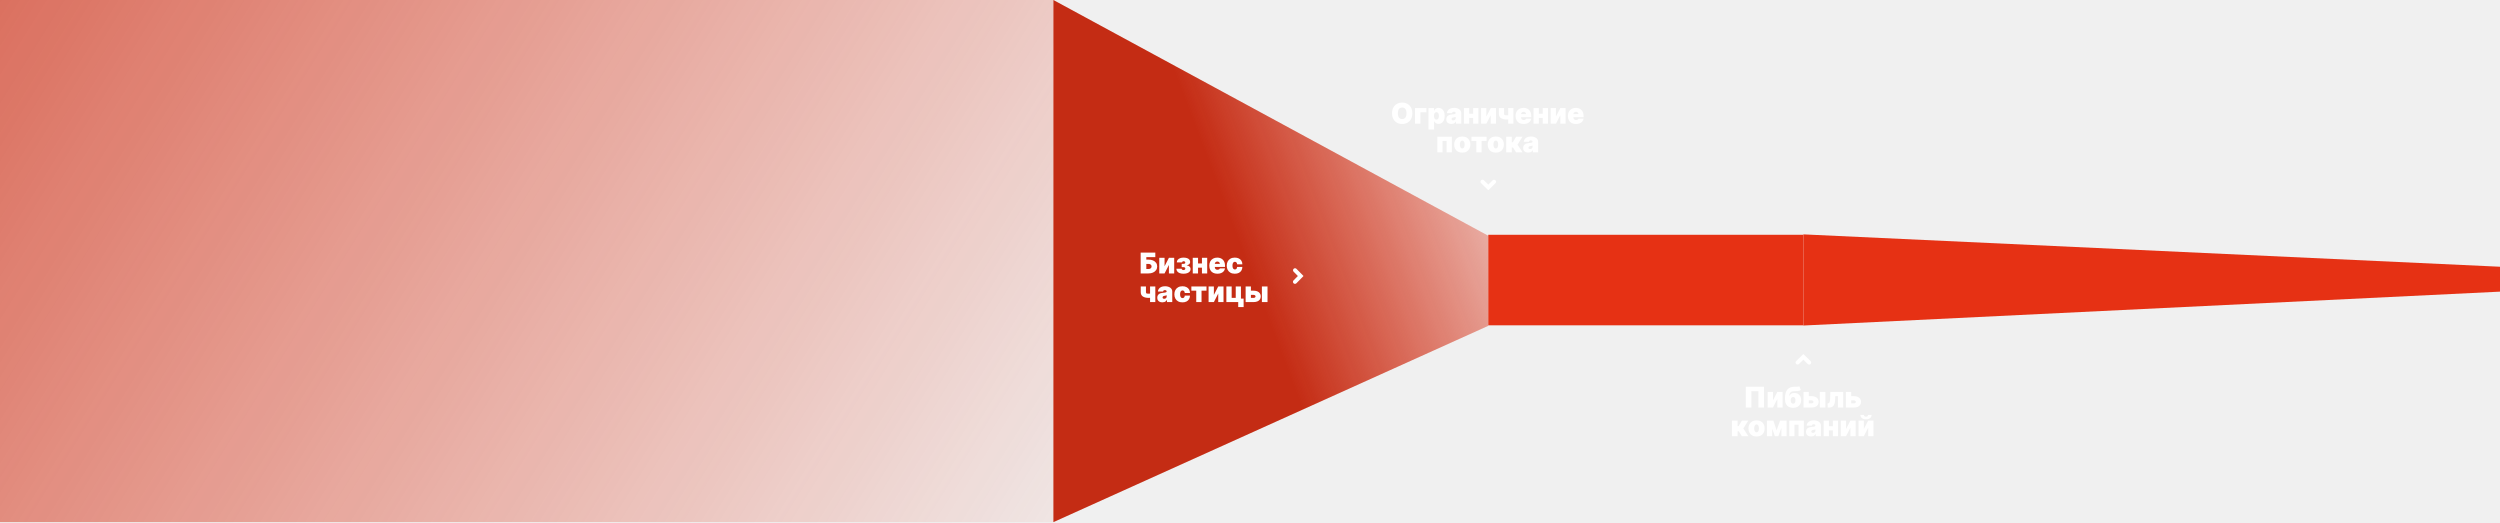
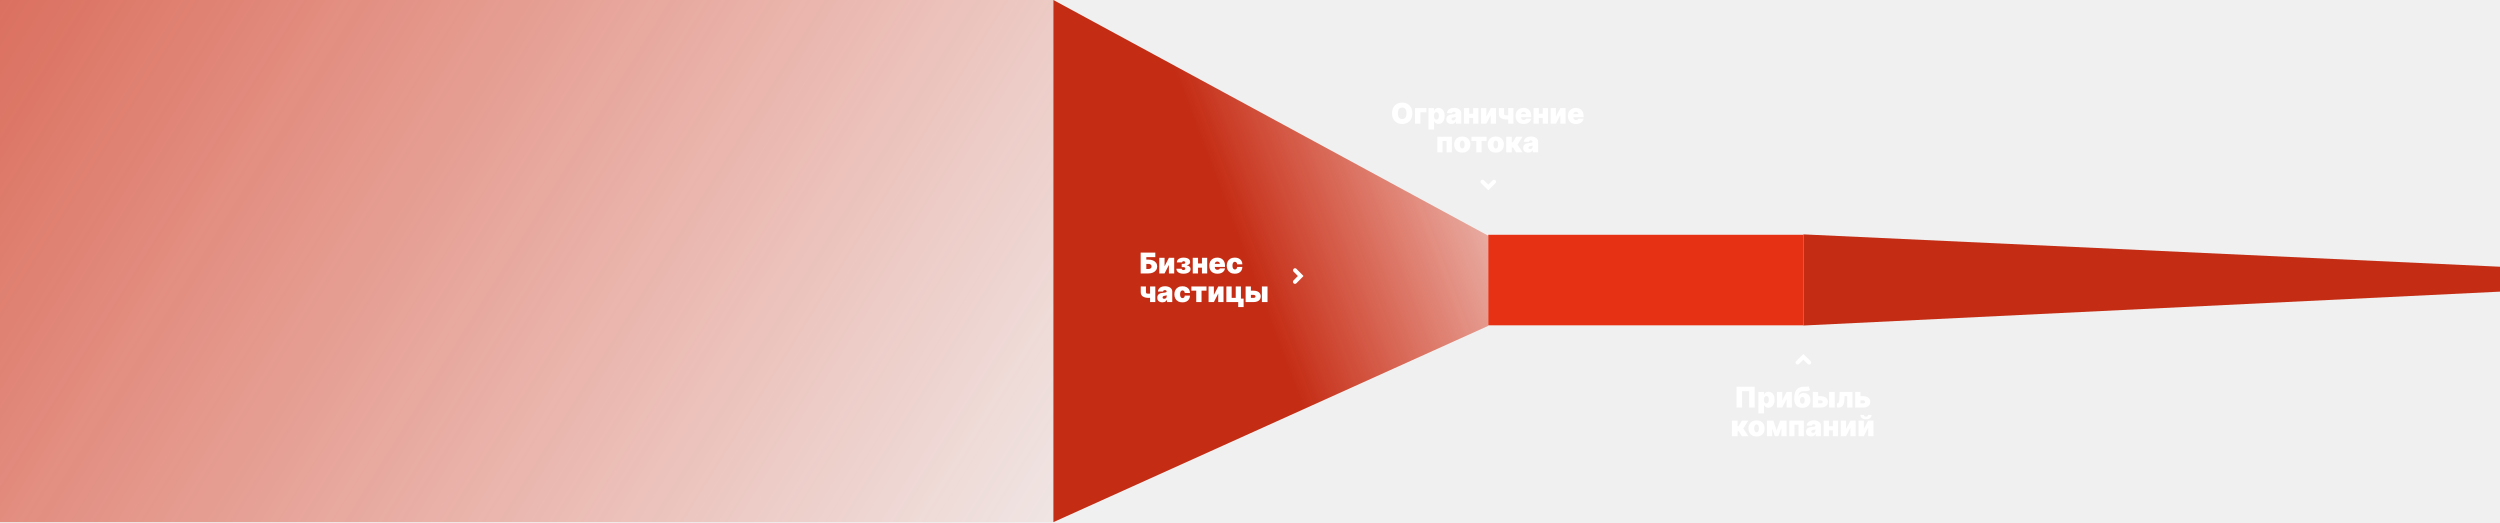
<svg xmlns="http://www.w3.org/2000/svg" width="1920" height="401" viewBox="0 0 1920 401" fill="none">
  <path d="M809 401L1143 250.236V181.065L809 0V401Z" fill="url(#paint0_linear_842_35)" />
  <path d="M-1 0L809 0L809 401L-1 401L-1 0Z" fill="url(#paint1_linear_842_35)" />
  <path d="M994.549 218C994.243 218.002 993.943 217.911 993.687 217.739C993.432 217.567 993.233 217.321 993.116 217.034C992.999 216.746 992.97 216.43 993.031 216.125C993.093 215.821 993.243 215.542 993.462 215.324L996.774 211.982L993.462 208.625C993.19 208.329 993.042 207.938 993.049 207.533C993.056 207.129 993.218 206.743 993.5 206.457C993.782 206.171 994.162 206.007 994.561 206C994.959 205.993 995.345 206.143 995.637 206.419L1000.91 211.771C1000.94 211.799 1000.96 211.831 1000.98 211.868C1000.99 211.904 1001 211.943 1001 211.982C1001 212.021 1000.99 212.06 1000.98 212.096C1000.96 212.133 1000.94 212.165 1000.91 212.193L995.637 217.545C995.348 217.837 994.957 218 994.549 218Z" fill="white" />
  <path d="M876.031 210V194H887.281V197.5H880.375V199.375H882C883.344 199.375 884.518 199.591 885.523 200.023C886.534 200.456 887.318 201.065 887.875 201.852C888.438 202.638 888.719 203.562 888.719 204.625C888.719 205.687 888.438 206.622 887.875 207.43C887.318 208.237 886.534 208.867 885.523 209.32C884.518 209.773 883.344 210 882 210H876.031ZM880.375 206.594H882C882.521 206.594 882.958 206.508 883.312 206.336C883.672 206.164 883.943 205.927 884.125 205.625C884.313 205.323 884.406 204.979 884.406 204.594C884.406 204.047 884.201 203.594 883.789 203.234C883.378 202.87 882.781 202.687 882 202.687H880.375V206.594ZM894.379 204.5L897.723 198H901.785V210H897.723V203.469L894.379 210H890.316V198H894.379V204.5ZM903.449 206.375H907.512C907.512 206.677 907.642 206.924 907.902 207.117C908.168 207.31 908.507 207.406 908.918 207.406C909.329 207.406 909.665 207.299 909.926 207.086C910.191 206.867 910.324 206.589 910.324 206.25C910.324 206.036 910.27 205.849 910.16 205.687C910.051 205.521 909.9 205.391 909.707 205.297C909.514 205.203 909.293 205.156 909.043 205.156H907.543V202.625H909.043C909.413 202.625 909.712 202.536 909.941 202.359C910.176 202.182 910.293 201.958 910.293 201.688C910.293 201.375 910.178 201.12 909.949 200.922C909.72 200.724 909.428 200.625 909.074 200.625C908.72 200.625 908.428 200.706 908.199 200.867C907.97 201.029 907.855 201.24 907.855 201.5H903.793C903.793 200.729 904.022 200.073 904.48 199.531C904.939 198.984 905.553 198.568 906.324 198.281C907.095 197.99 907.949 197.844 908.887 197.844C909.96 197.844 910.882 197.974 911.652 198.234C912.423 198.495 913.014 198.878 913.426 199.383C913.837 199.888 914.043 200.51 914.043 201.25C914.043 201.859 913.822 202.383 913.379 202.82C912.936 203.253 912.283 203.563 911.418 203.75V203.875C911.934 203.901 912.413 204.023 912.855 204.242C913.303 204.461 913.665 204.773 913.941 205.18C914.217 205.586 914.355 206.089 914.355 206.687C914.355 207.437 914.121 208.076 913.652 208.602C913.189 209.128 912.548 209.529 911.73 209.805C910.913 210.081 909.975 210.219 908.918 210.219C907.887 210.219 906.965 210.081 906.152 209.805C905.34 209.523 904.694 209.099 904.215 208.531C903.736 207.958 903.48 207.24 903.449 206.375ZM924.596 202.344V205.562H918.564V202.344H924.596ZM920.096 198V210H916.033V198H920.096ZM927.127 198V210H923.096V198H927.127ZM934.932 210.219C933.65 210.219 932.546 209.974 931.619 209.484C930.697 208.99 929.986 208.281 929.486 207.359C928.992 206.432 928.744 205.323 928.744 204.031C928.744 202.792 928.994 201.708 929.494 200.781C929.994 199.854 930.7 199.133 931.611 198.617C932.523 198.102 933.598 197.844 934.838 197.844C935.744 197.844 936.564 197.984 937.299 198.266C938.033 198.547 938.661 198.956 939.182 199.492C939.702 200.023 940.104 200.669 940.385 201.43C940.666 202.19 940.807 203.047 940.807 204V205H930.088V202.625H936.838C936.833 202.281 936.744 201.979 936.572 201.719C936.406 201.453 936.179 201.247 935.893 201.102C935.611 200.951 935.291 200.875 934.932 200.875C934.583 200.875 934.262 200.951 933.971 201.102C933.679 201.247 933.445 201.451 933.268 201.711C933.096 201.971 933.005 202.276 932.994 202.625V205.188C932.994 205.573 933.075 205.917 933.236 206.219C933.398 206.521 933.63 206.758 933.932 206.93C934.234 207.102 934.598 207.188 935.025 207.188C935.322 207.188 935.593 207.146 935.838 207.062C936.088 206.979 936.301 206.859 936.479 206.703C936.656 206.542 936.786 206.349 936.869 206.125H940.807C940.671 206.958 940.351 207.682 939.846 208.297C939.34 208.906 938.671 209.38 937.838 209.719C937.01 210.052 936.041 210.219 934.932 210.219ZM948.348 210.219C947.046 210.219 945.931 209.961 945.004 209.445C944.077 208.924 943.366 208.201 942.871 207.273C942.376 206.341 942.129 205.26 942.129 204.031C942.129 202.802 942.376 201.724 942.871 200.797C943.366 199.865 944.077 199.141 945.004 198.625C945.931 198.104 947.046 197.844 948.348 197.844C949.525 197.844 950.543 198.057 951.402 198.484C952.267 198.906 952.936 199.505 953.41 200.281C953.884 201.052 954.124 201.958 954.129 203H950.129C950.072 202.37 949.889 201.891 949.582 201.562C949.28 201.229 948.889 201.062 948.41 201.062C948.035 201.062 947.707 201.172 947.426 201.391C947.145 201.604 946.926 201.93 946.77 202.367C946.613 202.799 946.535 203.344 946.535 204C946.535 204.656 946.613 205.203 946.77 205.641C946.926 206.073 947.145 206.398 947.426 206.617C947.707 206.831 948.035 206.937 948.41 206.937C948.728 206.937 949.009 206.865 949.254 206.719C949.499 206.568 949.697 206.349 949.848 206.062C950.004 205.771 950.098 205.417 950.129 205H954.129C954.113 206.057 953.871 206.979 953.402 207.766C952.934 208.547 952.27 209.151 951.41 209.578C950.556 210.005 949.535 210.219 948.348 210.219ZM887.281 220V232H883.25V220H887.281ZM885.188 224.969V228.188C885.042 228.281 884.789 228.375 884.43 228.469C884.076 228.557 883.701 228.633 883.305 228.695C882.914 228.753 882.594 228.781 882.344 228.781C880.375 228.781 878.841 228.432 877.742 227.734C876.643 227.036 876.094 225.875 876.094 224.25V220H880.094V224.25C880.094 224.615 880.146 224.891 880.25 225.078C880.359 225.266 880.573 225.393 880.891 225.461C881.214 225.529 881.698 225.562 882.344 225.562C882.734 225.562 883.156 225.516 883.609 225.422C884.068 225.323 884.594 225.172 885.188 224.969ZM892.693 232.188C891.928 232.188 891.251 232.063 890.662 231.812C890.079 231.557 889.62 231.172 889.287 230.656C888.954 230.141 888.787 229.484 888.787 228.687C888.787 228.031 888.899 227.471 889.123 227.008C889.347 226.539 889.66 226.156 890.061 225.859C890.462 225.562 890.928 225.336 891.459 225.18C891.995 225.023 892.574 224.922 893.193 224.875C893.865 224.823 894.404 224.76 894.811 224.687C895.222 224.609 895.519 224.503 895.701 224.367C895.883 224.227 895.975 224.042 895.975 223.812V223.781C895.975 223.469 895.855 223.229 895.615 223.062C895.376 222.896 895.068 222.812 894.693 222.812C894.282 222.812 893.946 222.904 893.686 223.086C893.43 223.263 893.277 223.536 893.225 223.906H889.256C889.308 223.177 889.54 222.505 889.951 221.891C890.368 221.271 890.975 220.776 891.771 220.406C892.568 220.031 893.563 219.844 894.756 219.844C895.615 219.844 896.386 219.945 897.068 220.148C897.751 220.346 898.331 220.625 898.811 220.984C899.29 221.339 899.654 221.755 899.904 222.234C900.16 222.708 900.287 223.224 900.287 223.781V232H896.256V230.312H896.162C895.923 230.76 895.631 231.122 895.287 231.398C894.949 231.674 894.561 231.875 894.123 232C893.691 232.125 893.214 232.188 892.693 232.188ZM894.1 229.469C894.428 229.469 894.735 229.401 895.021 229.266C895.313 229.13 895.55 228.935 895.732 228.68C895.915 228.424 896.006 228.115 896.006 227.75V226.75C895.891 226.797 895.769 226.841 895.639 226.883C895.514 226.924 895.378 226.964 895.232 227C895.092 227.036 894.941 227.07 894.779 227.102C894.623 227.133 894.459 227.161 894.287 227.188C893.954 227.24 893.68 227.326 893.467 227.445C893.258 227.56 893.102 227.703 892.998 227.875C892.899 228.042 892.85 228.229 892.85 228.437C892.85 228.771 892.967 229.026 893.201 229.203C893.436 229.38 893.735 229.469 894.1 229.469ZM908.129 232.219C906.827 232.219 905.712 231.961 904.785 231.445C903.858 230.924 903.147 230.201 902.652 229.273C902.158 228.341 901.91 227.26 901.91 226.031C901.91 224.802 902.158 223.724 902.652 222.797C903.147 221.865 903.858 221.141 904.785 220.625C905.712 220.104 906.827 219.844 908.129 219.844C909.306 219.844 910.324 220.057 911.184 220.484C912.048 220.906 912.717 221.505 913.191 222.281C913.665 223.052 913.905 223.958 913.91 225H909.91C909.853 224.37 909.671 223.891 909.363 223.562C909.061 223.229 908.671 223.062 908.191 223.062C907.816 223.062 907.488 223.172 907.207 223.391C906.926 223.604 906.707 223.93 906.551 224.367C906.395 224.799 906.316 225.344 906.316 226C906.316 226.656 906.395 227.203 906.551 227.641C906.707 228.073 906.926 228.398 907.207 228.617C907.488 228.831 907.816 228.937 908.191 228.937C908.509 228.937 908.79 228.865 909.035 228.719C909.28 228.568 909.478 228.349 909.629 228.062C909.785 227.771 909.879 227.417 909.91 227H913.91C913.895 228.057 913.652 228.979 913.184 229.766C912.715 230.547 912.051 231.151 911.191 231.578C910.337 232.005 909.316 232.219 908.129 232.219ZM914.967 223.219V220H926.592V223.219H922.779V232H918.717V223.219H914.967ZM932.256 226.5L935.6 220H939.662V232H935.6V225.469L932.256 232H928.193V220H932.256V226.5ZM953.045 220V229.312H955.107V235.844H950.951V232H941.857V220H945.92V228.781H949.045V220H953.045ZM959.045 223.25H962.732C964.446 223.25 965.795 223.646 966.779 224.438C967.764 225.224 968.258 226.307 968.264 227.687C968.258 228.578 968.032 229.346 967.584 229.992C967.141 230.638 966.506 231.135 965.678 231.484C964.855 231.828 963.873 232 962.732 232H956.639V220H960.701V228.781H962.732C963.175 228.781 963.54 228.677 963.826 228.469C964.113 228.255 964.258 227.984 964.264 227.656C964.258 227.307 964.113 227.023 963.826 226.805C963.54 226.581 963.175 226.469 962.732 226.469H959.045V223.25ZM969.139 232V220H973.451V232H969.139Z" fill="white" />
  <path d="M1385 249.847L1143 249.847V180.313H1385V249.847Z" fill="#E63114" />
-   <path d="M1385 250L1920 223.98V204.853L1385 180V250Z" fill="#E63114" />
+   <path d="M1385 250L1920 223.98V204.853L1385 180V250Z" fill="#C42C14" />
  <path d="M1391 278.451C1391 278.757 1390.91 279.057 1390.74 279.313C1390.57 279.568 1390.32 279.767 1390.03 279.884C1389.75 280.001 1389.43 280.03 1389.13 279.969C1388.82 279.907 1388.54 279.757 1388.32 279.538L1384.98 276.226L1381.63 279.538C1381.33 279.81 1380.94 279.958 1380.53 279.951C1380.13 279.944 1379.74 279.782 1379.46 279.5C1379.17 279.218 1379.01 278.838 1379 278.439C1378.99 278.041 1379.14 277.655 1379.42 277.363L1384.77 272.087C1384.8 272.059 1384.83 272.037 1384.87 272.023C1384.9 272.008 1384.94 272 1384.98 272C1385.02 272 1385.06 272.008 1385.1 272.023C1385.13 272.037 1385.17 272.059 1385.19 272.087L1390.55 277.363C1390.84 277.652 1391 278.043 1391 278.451Z" fill="white" />
  <path d="M1137 139.549C1137 139.243 1137.09 138.943 1137.26 138.687C1137.43 138.432 1137.68 138.233 1137.97 138.116C1138.25 137.999 1138.57 137.97 1138.87 138.031C1139.18 138.093 1139.46 138.243 1139.68 138.462L1143.02 141.774L1146.37 138.462C1146.67 138.19 1147.06 138.042 1147.47 138.049C1147.87 138.056 1148.26 138.218 1148.54 138.5C1148.83 138.782 1148.99 139.162 1149 139.561C1149.01 139.959 1148.86 140.345 1148.58 140.637L1143.23 145.913C1143.2 145.941 1143.17 145.963 1143.13 145.977C1143.1 145.992 1143.06 146 1143.02 146C1142.98 146 1142.94 145.992 1142.9 145.977C1142.87 145.963 1142.83 145.941 1142.81 145.913L1137.45 140.637C1137.16 140.348 1137 139.957 1137 139.549Z" fill="white" />
-   <path d="M1354.74 297V313H1350.46V300.437H1345.05V313H1340.77V297H1354.74ZM1361.64 307.5L1364.98 301H1369.05V313H1364.98V306.469L1361.64 313H1357.58V301H1361.64V307.5ZM1381.93 296.656L1382.99 299.531C1382.67 299.76 1382.33 299.94 1381.96 300.07C1381.6 300.195 1381.14 300.284 1380.59 300.336C1380.05 300.383 1379.34 300.406 1378.46 300.406C1377.47 300.406 1376.67 300.521 1376.07 300.75C1375.47 300.979 1375.01 301.367 1374.7 301.914C1374.4 302.461 1374.19 303.208 1374.09 304.156H1374.18C1374.51 303.437 1374.98 302.862 1375.59 302.43C1376.2 301.997 1377.03 301.781 1378.09 301.781C1379.16 301.781 1380.09 302.01 1380.88 302.469C1381.66 302.922 1382.26 303.56 1382.67 304.383C1383.09 305.206 1383.3 306.172 1383.3 307.281C1383.3 308.479 1383.06 309.523 1382.56 310.414C1382.07 311.305 1381.36 311.995 1380.43 312.484C1379.5 312.974 1378.39 313.219 1377.09 313.219C1375.78 313.219 1374.67 312.964 1373.74 312.453C1372.82 311.943 1372.1 311.193 1371.61 310.203C1371.11 309.214 1370.87 308 1370.87 306.562V305.781C1370.87 302.74 1371.5 300.516 1372.77 299.109C1374.04 297.703 1375.88 297 1378.3 297C1378.87 297 1379.38 297 1379.84 297C1380.3 297 1380.71 296.977 1381.05 296.93C1381.41 296.883 1381.7 296.792 1381.93 296.656ZM1377.12 310.031C1377.48 310.031 1377.8 309.932 1378.06 309.734C1378.33 309.531 1378.53 309.24 1378.68 308.859C1378.83 308.474 1378.9 308.01 1378.9 307.469C1378.9 306.917 1378.83 306.448 1378.68 306.063C1378.53 305.677 1378.33 305.383 1378.06 305.18C1377.8 304.977 1377.48 304.875 1377.12 304.875C1376.83 304.875 1376.57 304.932 1376.34 305.047C1376.11 305.161 1375.92 305.331 1375.76 305.555C1375.6 305.773 1375.48 306.044 1375.4 306.367C1375.32 306.685 1375.27 307.052 1375.27 307.469C1375.27 308.281 1375.43 308.911 1375.76 309.359C1376.09 309.807 1376.54 310.031 1377.12 310.031ZM1387.53 304.25H1391.21C1392.93 304.25 1394.28 304.646 1395.26 305.438C1396.25 306.224 1396.74 307.307 1396.75 308.687C1396.74 309.578 1396.51 310.346 1396.07 310.992C1395.62 311.638 1394.99 312.135 1394.16 312.484C1393.34 312.828 1392.36 313 1391.21 313H1385.12V301H1389.18V309.781H1391.21C1391.66 309.781 1392.02 309.677 1392.31 309.469C1392.6 309.255 1392.74 308.984 1392.75 308.656C1392.74 308.307 1392.6 308.023 1392.31 307.805C1392.02 307.581 1391.66 307.469 1391.21 307.469H1387.53V304.25ZM1397.62 313V301H1401.93V313H1397.62ZM1403.64 313L1403.61 309.75H1403.99C1404.22 309.75 1404.43 309.682 1404.61 309.547C1404.79 309.411 1404.94 309.203 1405.07 308.922C1405.2 308.641 1405.3 308.284 1405.37 307.852C1405.45 307.419 1405.5 306.906 1405.52 306.312L1405.71 301H1415.58V313H1411.52V304.219H1409.52L1409.33 307.469C1409.28 308.49 1409.13 309.354 1408.89 310.062C1408.66 310.771 1408.35 311.341 1407.96 311.773C1407.57 312.201 1407.11 312.513 1406.6 312.711C1406.08 312.904 1405.51 313 1404.89 313H1403.64ZM1420.05 304.25H1423.74C1425.46 304.25 1426.8 304.646 1427.79 305.438C1428.77 306.224 1429.27 307.307 1429.27 308.687C1429.27 309.578 1429.04 310.346 1428.59 310.992C1428.15 311.638 1427.52 312.135 1426.69 312.484C1425.86 312.828 1424.88 313 1423.74 313H1417.65V301H1421.71V309.781H1423.74C1424.18 309.781 1424.55 309.677 1424.84 309.469C1425.12 309.255 1425.27 308.984 1425.27 308.656C1425.27 308.307 1425.12 308.023 1424.84 307.805C1424.55 307.581 1424.18 307.469 1423.74 307.469H1420.05V304.25ZM1330.15 335V323H1334.47V327.281H1335.22L1337.78 323H1342.72L1338.87 329.062L1342.75 335H1337.75L1335.43 331.281H1334.47V335H1330.15ZM1349.04 335.219C1347.74 335.219 1346.62 334.961 1345.7 334.445C1344.77 333.924 1344.06 333.201 1343.56 332.273C1343.07 331.341 1342.82 330.26 1342.82 329.031C1342.82 327.802 1343.07 326.724 1343.56 325.797C1344.06 324.865 1344.77 324.141 1345.7 323.625C1346.62 323.104 1347.74 322.844 1349.04 322.844C1350.34 322.844 1351.46 323.104 1352.38 323.625C1353.31 324.141 1354.02 324.865 1354.52 325.797C1355.01 326.724 1355.26 327.802 1355.26 329.031C1355.26 330.26 1355.01 331.341 1354.52 332.273C1354.02 333.201 1353.31 333.924 1352.38 334.445C1351.46 334.961 1350.34 335.219 1349.04 335.219ZM1349.07 332.031C1349.44 332.031 1349.75 331.909 1350.02 331.664C1350.28 331.419 1350.49 331.07 1350.63 330.617C1350.78 330.164 1350.85 329.625 1350.85 329C1350.85 328.37 1350.78 327.831 1350.63 327.383C1350.49 326.93 1350.28 326.581 1350.02 326.336C1349.75 326.091 1349.44 325.969 1349.07 325.969C1348.69 325.969 1348.36 326.091 1348.08 326.336C1347.8 326.581 1347.59 326.93 1347.45 327.383C1347.3 327.831 1347.23 328.37 1347.23 329C1347.23 329.625 1347.3 330.164 1347.45 330.617C1347.59 331.07 1347.8 331.419 1348.08 331.664C1348.36 331.909 1348.69 332.031 1349.07 332.031ZM1364.45 330.531L1367.07 323H1370.13L1365.79 335H1363.1L1358.88 323H1361.95L1364.45 330.531ZM1361.07 323V335H1357.01V323H1361.07ZM1368.1 335V323H1372.1V335H1368.1ZM1374.17 335V323H1385.36V335H1381.3V326.219H1378.17V335H1374.17ZM1390.9 335.188C1390.14 335.188 1389.46 335.063 1388.87 334.812C1388.29 334.557 1387.83 334.172 1387.5 333.656C1387.16 333.141 1387 332.484 1387 331.687C1387 331.031 1387.11 330.471 1387.33 330.008C1387.56 329.539 1387.87 329.156 1388.27 328.859C1388.67 328.562 1389.14 328.336 1389.67 328.18C1390.21 328.023 1390.78 327.922 1391.4 327.875C1392.08 327.823 1392.61 327.76 1393.02 327.687C1393.43 327.609 1393.73 327.503 1393.91 327.367C1394.09 327.227 1394.18 327.042 1394.18 326.812V326.781C1394.18 326.469 1394.06 326.229 1393.83 326.062C1393.59 325.896 1393.28 325.812 1392.9 325.812C1392.49 325.812 1392.16 325.904 1391.9 326.086C1391.64 326.263 1391.49 326.536 1391.43 326.906H1387.47C1387.52 326.177 1387.75 325.505 1388.16 324.891C1388.58 324.271 1389.18 323.776 1389.98 323.406C1390.78 323.031 1391.77 322.844 1392.97 322.844C1393.83 322.844 1394.6 322.945 1395.28 323.148C1395.96 323.346 1396.54 323.625 1397.02 323.984C1397.5 324.339 1397.86 324.755 1398.11 325.234C1398.37 325.708 1398.5 326.224 1398.5 326.781V335H1394.47V333.312H1394.37C1394.13 333.76 1393.84 334.122 1393.5 334.398C1393.16 334.674 1392.77 334.875 1392.33 335C1391.9 335.125 1391.42 335.188 1390.9 335.188ZM1392.31 332.469C1392.64 332.469 1392.94 332.401 1393.23 332.266C1393.52 332.13 1393.76 331.935 1393.94 331.68C1394.12 331.424 1394.22 331.115 1394.22 330.75V329.75C1394.1 329.797 1393.98 329.841 1393.85 329.883C1393.72 329.924 1393.59 329.964 1393.44 330C1393.3 330.036 1393.15 330.07 1392.99 330.102C1392.83 330.133 1392.67 330.161 1392.5 330.188C1392.16 330.24 1391.89 330.326 1391.68 330.445C1391.47 330.56 1391.31 330.703 1391.21 330.875C1391.11 331.042 1391.06 331.229 1391.06 331.437C1391.06 331.771 1391.18 332.026 1391.41 332.203C1391.65 332.38 1391.94 332.469 1392.31 332.469ZM1409.12 327.344V330.562H1403.09V327.344H1409.12ZM1404.62 323V335H1400.56V323H1404.62ZM1411.65 323V335H1407.62V323H1411.65ZM1417.77 329.5L1421.11 323H1425.17V335H1421.11V328.469L1417.77 335H1413.71V323H1417.77V329.5ZM1431.43 329.5L1434.78 323H1438.84V335H1434.78V328.469L1431.43 335H1427.37V323H1431.43V329.5ZM1434.65 318.687H1437.37C1437.36 319.703 1436.98 320.516 1436.21 321.125C1435.44 321.729 1434.4 322.031 1433.09 322.031C1431.77 322.031 1430.73 321.729 1429.96 321.125C1429.19 320.516 1428.8 319.703 1428.81 318.687H1431.5C1431.49 319.016 1431.61 319.318 1431.85 319.594C1432.09 319.865 1432.51 320 1433.09 320C1433.65 320 1434.04 319.867 1434.28 319.602C1434.52 319.336 1434.65 319.031 1434.65 318.687Z" fill="white" />
+   <path d="M1347.61 297V313H1343.33V300.437H1337.93V313H1333.65V297H1347.61ZM1350.46 317.5V301H1354.74V303.094H1354.83C1354.99 302.687 1355.22 302.315 1355.52 301.977C1355.82 301.633 1356.2 301.359 1356.64 301.156C1357.09 300.948 1357.61 300.844 1358.21 300.844C1359 300.844 1359.75 301.055 1360.46 301.477C1361.18 301.898 1361.77 302.562 1362.21 303.469C1362.67 304.375 1362.89 305.552 1362.89 307C1362.89 308.385 1362.68 309.534 1362.25 310.445C1361.82 311.357 1361.25 312.036 1360.53 312.484C1359.81 312.932 1359.03 313.156 1358.17 313.156C1357.61 313.156 1357.11 313.065 1356.67 312.883C1356.23 312.695 1355.85 312.443 1355.54 312.125C1355.23 311.802 1355 311.437 1354.83 311.031H1354.77V317.5H1350.46ZM1354.67 307C1354.67 307.583 1354.75 308.089 1354.9 308.516C1355.06 308.937 1355.28 309.266 1355.56 309.5C1355.84 309.729 1356.19 309.844 1356.58 309.844C1356.98 309.844 1357.31 309.732 1357.59 309.508C1357.87 309.279 1358.08 308.953 1358.23 308.531C1358.38 308.104 1358.46 307.594 1358.46 307C1358.46 306.406 1358.38 305.898 1358.23 305.477C1358.08 305.049 1357.87 304.724 1357.59 304.5C1357.31 304.271 1356.98 304.156 1356.58 304.156C1356.19 304.156 1355.84 304.271 1355.56 304.5C1355.28 304.724 1355.06 305.049 1354.9 305.477C1354.75 305.898 1354.67 306.406 1354.67 307ZM1368.76 307.5L1372.11 301H1376.17V313H1372.11V306.469L1368.76 313H1364.7V301H1368.76V307.5ZM1389.05 296.656L1390.11 299.531C1389.79 299.76 1389.45 299.94 1389.08 300.07C1388.72 300.195 1388.26 300.284 1387.72 300.336C1387.17 300.383 1386.46 300.406 1385.58 300.406C1384.59 300.406 1383.8 300.521 1383.19 300.75C1382.59 300.979 1382.13 301.367 1381.83 301.914C1381.52 302.461 1381.31 303.208 1381.21 304.156H1381.3C1381.63 303.437 1382.1 302.862 1382.71 302.43C1383.32 301.997 1384.16 301.781 1385.21 301.781C1386.29 301.781 1387.22 302.01 1388 302.469C1388.78 302.922 1389.38 303.56 1389.79 304.383C1390.22 305.206 1390.43 306.172 1390.43 307.281C1390.43 308.479 1390.18 309.523 1389.68 310.414C1389.19 311.305 1388.48 311.995 1387.55 312.484C1386.62 312.974 1385.51 313.219 1384.21 313.219C1382.91 313.219 1381.79 312.964 1380.86 312.453C1379.94 311.943 1379.23 311.193 1378.73 310.203C1378.24 309.214 1377.99 308 1377.99 306.562V305.781C1377.99 302.74 1378.62 300.516 1379.89 299.109C1381.16 297.703 1383 297 1385.43 297C1385.99 297 1386.5 297 1386.96 297C1387.42 297 1387.83 296.977 1388.18 296.93C1388.53 296.883 1388.82 296.792 1389.05 296.656ZM1384.24 310.031C1384.6 310.031 1384.92 309.932 1385.18 309.734C1385.45 309.531 1385.66 309.24 1385.8 308.859C1385.95 308.474 1386.02 308.01 1386.02 307.469C1386.02 306.917 1385.95 306.448 1385.8 306.063C1385.66 305.677 1385.45 305.383 1385.18 305.18C1384.92 304.977 1384.6 304.875 1384.24 304.875C1383.95 304.875 1383.69 304.932 1383.47 305.047C1383.24 305.161 1383.04 305.331 1382.88 305.555C1382.72 305.773 1382.6 306.044 1382.52 306.367C1382.44 306.685 1382.4 307.052 1382.4 307.469C1382.4 308.281 1382.56 308.911 1382.88 309.359C1383.21 309.807 1383.66 310.031 1384.24 310.031ZM1394.65 304.25H1398.34C1400.05 304.25 1401.4 304.646 1402.38 305.438C1403.37 306.224 1403.86 307.307 1403.87 308.687C1403.86 309.578 1403.64 310.346 1403.19 310.992C1402.75 311.638 1402.11 312.135 1401.28 312.484C1400.46 312.828 1399.48 313 1398.34 313H1392.24V301H1396.31V309.781H1398.34C1398.78 309.781 1399.14 309.677 1399.43 309.469C1399.72 309.255 1399.86 308.984 1399.87 308.656C1399.86 308.307 1399.72 308.023 1399.43 307.805C1399.14 307.581 1398.78 307.469 1398.34 307.469H1394.65V304.25ZM1404.74 313V301H1409.06V313H1404.74ZM1410.77 313L1410.74 309.75H1411.11C1411.34 309.75 1411.55 309.682 1411.73 309.547C1411.91 309.411 1412.06 309.203 1412.19 308.922C1412.32 308.641 1412.42 308.284 1412.49 307.852C1412.57 307.419 1412.62 306.906 1412.64 306.312L1412.83 301H1422.7V313H1418.64V304.219H1416.64L1416.45 307.469C1416.4 308.49 1416.26 309.354 1416.02 310.062C1415.78 310.771 1415.47 311.341 1415.08 311.773C1414.69 312.201 1414.24 312.513 1413.72 312.711C1413.2 312.904 1412.64 313 1412.02 313H1410.77ZM1427.18 304.25H1430.86C1432.58 304.25 1433.93 304.646 1434.91 305.438C1435.9 306.224 1436.39 307.307 1436.4 308.687C1436.39 309.578 1436.16 310.346 1435.72 310.992C1435.27 311.638 1434.64 312.135 1433.81 312.484C1432.99 312.828 1432 313 1430.86 313H1424.77V301H1428.83V309.781H1430.86C1431.31 309.781 1431.67 309.677 1431.96 309.469C1432.24 309.255 1432.39 308.984 1432.4 308.656C1432.39 308.307 1432.24 308.023 1431.96 307.805C1431.67 307.581 1431.31 307.469 1430.86 307.469H1427.18V304.25ZM1330.15 335V323H1334.47V327.281H1335.22L1337.78 323H1342.72L1338.87 329.062L1342.75 335H1337.75L1335.43 331.281H1334.47V335H1330.15ZM1349.04 335.219C1347.74 335.219 1346.62 334.961 1345.7 334.445C1344.77 333.924 1344.06 333.201 1343.56 332.273C1343.07 331.341 1342.82 330.26 1342.82 329.031C1342.82 327.802 1343.07 326.724 1343.56 325.797C1344.06 324.865 1344.77 324.141 1345.7 323.625C1346.62 323.104 1347.74 322.844 1349.04 322.844C1350.34 322.844 1351.46 323.104 1352.38 323.625C1353.31 324.141 1354.02 324.865 1354.52 325.797C1355.01 326.724 1355.26 327.802 1355.26 329.031C1355.26 330.26 1355.01 331.341 1354.52 332.273C1354.02 333.201 1353.31 333.924 1352.38 334.445C1351.46 334.961 1350.34 335.219 1349.04 335.219ZM1349.07 332.031C1349.44 332.031 1349.75 331.909 1350.02 331.664C1350.28 331.419 1350.49 331.07 1350.63 330.617C1350.78 330.164 1350.85 329.625 1350.85 329C1350.85 328.37 1350.78 327.831 1350.63 327.383C1350.49 326.93 1350.28 326.581 1350.02 326.336C1349.75 326.091 1349.44 325.969 1349.07 325.969C1348.69 325.969 1348.36 326.091 1348.08 326.336C1347.8 326.581 1347.59 326.93 1347.45 327.383C1347.3 327.831 1347.23 328.37 1347.23 329C1347.23 329.625 1347.3 330.164 1347.45 330.617C1347.59 331.07 1347.8 331.419 1348.08 331.664C1348.36 331.909 1348.69 332.031 1349.07 332.031ZM1364.45 330.531L1367.07 323H1370.13L1365.79 335H1363.1L1358.88 323H1361.95L1364.45 330.531ZM1361.07 323V335H1357.01V323H1361.07ZM1368.1 335V323H1372.1V335H1368.1ZM1374.17 335V323H1385.36V335H1381.3V326.219H1378.17V335H1374.17ZM1390.9 335.188C1390.14 335.188 1389.46 335.063 1388.87 334.812C1388.29 334.557 1387.83 334.172 1387.5 333.656C1387.16 333.141 1387 332.484 1387 331.687C1387 331.031 1387.11 330.471 1387.33 330.008C1387.56 329.539 1387.87 329.156 1388.27 328.859C1388.67 328.562 1389.14 328.336 1389.67 328.18C1390.21 328.023 1390.78 327.922 1391.4 327.875C1392.08 327.823 1392.61 327.76 1393.02 327.687C1393.43 327.609 1393.73 327.503 1393.91 327.367C1394.09 327.227 1394.18 327.042 1394.18 326.812V326.781C1394.18 326.469 1394.06 326.229 1393.83 326.062C1393.59 325.896 1393.28 325.812 1392.9 325.812C1392.49 325.812 1392.16 325.904 1391.9 326.086C1391.64 326.263 1391.49 326.536 1391.43 326.906H1387.47C1387.52 326.177 1387.75 325.505 1388.16 324.891C1388.58 324.271 1389.18 323.776 1389.98 323.406C1390.78 323.031 1391.77 322.844 1392.97 322.844C1393.83 322.844 1394.6 322.945 1395.28 323.148C1395.96 323.346 1396.54 323.625 1397.02 323.984C1397.5 324.339 1397.86 324.755 1398.11 325.234C1398.37 325.708 1398.5 326.224 1398.5 326.781V335H1394.47V333.312H1394.37C1394.13 333.76 1393.84 334.122 1393.5 334.398C1393.16 334.674 1392.77 334.875 1392.33 335C1391.9 335.125 1391.42 335.188 1390.9 335.188ZM1392.31 332.469C1392.64 332.469 1392.94 332.401 1393.23 332.266C1393.52 332.13 1393.76 331.935 1393.94 331.68C1394.12 331.424 1394.22 331.115 1394.22 330.75V329.75C1394.1 329.797 1393.98 329.841 1393.85 329.883C1393.72 329.924 1393.59 329.964 1393.44 330C1393.3 330.036 1393.15 330.07 1392.99 330.102C1392.83 330.133 1392.67 330.161 1392.5 330.188C1392.16 330.24 1391.89 330.326 1391.68 330.445C1391.47 330.56 1391.31 330.703 1391.21 330.875C1391.11 331.042 1391.06 331.229 1391.06 331.437C1391.06 331.771 1391.18 332.026 1391.41 332.203C1391.65 332.38 1391.94 332.469 1392.31 332.469ZM1409.12 327.344V330.562H1403.09V327.344H1409.12ZM1404.62 323V335H1400.56V323H1404.62ZM1411.65 323V335H1407.62V323H1411.65ZM1417.77 329.5L1421.11 323H1425.17V335H1421.11V328.469L1417.77 335H1413.71V323H1417.77V329.5ZM1431.43 329.5L1434.78 323H1438.84V335H1434.78V328.469L1431.43 335H1427.37V323H1431.43V329.5ZM1434.65 318.687H1437.37C1437.36 319.703 1436.98 320.516 1436.21 321.125C1435.44 321.729 1434.4 322.031 1433.09 322.031C1431.77 322.031 1430.73 321.729 1429.96 321.125C1429.19 320.516 1428.8 319.703 1428.81 318.687H1431.5C1431.49 319.016 1431.61 319.318 1431.85 319.594C1432.09 319.865 1432.51 320 1433.09 320C1433.65 320 1434.04 319.867 1434.28 319.602C1434.52 319.336 1434.65 319.031 1434.65 318.687Z" fill="white" />
  <path d="M1084.66 87C1084.66 88.781 1084.32 90.284 1083.62 91.508C1082.93 92.727 1082 93.651 1080.82 94.281C1079.64 94.906 1078.33 95.219 1076.88 95.219C1075.42 95.219 1074.11 94.904 1072.93 94.273C1071.76 93.638 1070.82 92.711 1070.13 91.492C1069.44 90.268 1069.1 88.771 1069.1 87C1069.1 85.219 1069.44 83.719 1070.13 82.5C1070.82 81.276 1071.76 80.352 1072.93 79.727C1074.11 79.096 1075.42 78.781 1076.88 78.781C1078.33 78.781 1079.64 79.096 1080.82 79.727C1082 80.352 1082.93 81.276 1083.62 82.5C1084.32 83.719 1084.66 85.219 1084.66 87ZM1080.19 87C1080.19 86.042 1080.07 85.234 1079.81 84.578C1079.56 83.917 1079.19 83.417 1078.69 83.078C1078.2 82.734 1077.6 82.562 1076.88 82.562C1076.16 82.562 1075.56 82.734 1075.06 83.078C1074.57 83.417 1074.2 83.917 1073.94 84.578C1073.69 85.234 1073.57 86.042 1073.57 87C1073.57 87.958 1073.69 88.768 1073.94 89.43C1074.2 90.086 1074.57 90.586 1075.06 90.93C1075.56 91.268 1076.16 91.438 1076.88 91.438C1077.6 91.438 1078.2 91.268 1078.69 90.93C1079.19 90.586 1079.56 90.086 1079.81 89.43C1080.07 88.768 1080.19 87.958 1080.19 87ZM1095.49 83V86.219H1090.89V95H1086.74V83H1095.49ZM1097.07 99.5V83H1101.35V85.094H1101.44C1101.6 84.688 1101.83 84.315 1102.13 83.977C1102.43 83.633 1102.81 83.359 1103.26 83.156C1103.7 82.948 1104.23 82.844 1104.82 82.844C1105.61 82.844 1106.36 83.055 1107.08 83.477C1107.8 83.898 1108.38 84.562 1108.83 85.469C1109.28 86.375 1109.51 87.552 1109.51 89C1109.51 90.385 1109.29 91.534 1108.86 92.445C1108.43 93.357 1107.86 94.037 1107.14 94.484C1106.43 94.932 1105.64 95.156 1104.79 95.156C1104.23 95.156 1103.72 95.065 1103.28 94.883C1102.84 94.695 1102.47 94.443 1102.16 94.125C1101.85 93.802 1101.61 93.438 1101.44 93.031H1101.38V99.5H1097.07ZM1101.29 89C1101.29 89.583 1101.36 90.088 1101.51 90.516C1101.67 90.938 1101.89 91.266 1102.17 91.5C1102.46 91.729 1102.8 91.844 1103.19 91.844C1103.59 91.844 1103.93 91.732 1104.2 91.508C1104.48 91.279 1104.7 90.953 1104.84 90.531C1104.99 90.104 1105.07 89.594 1105.07 89C1105.07 88.406 1104.99 87.898 1104.84 87.477C1104.7 87.049 1104.48 86.724 1104.2 86.5C1103.93 86.271 1103.59 86.156 1103.19 86.156C1102.8 86.156 1102.46 86.271 1102.17 86.5C1101.89 86.724 1101.67 87.049 1101.51 87.477C1101.36 87.898 1101.29 88.406 1101.29 89ZM1114.66 95.188C1113.89 95.188 1113.21 95.062 1112.63 94.812C1112.04 94.557 1111.58 94.172 1111.25 93.656C1110.92 93.141 1110.75 92.484 1110.75 91.688C1110.75 91.031 1110.86 90.471 1111.09 90.008C1111.31 89.539 1111.62 89.156 1112.02 88.859C1112.43 88.562 1112.89 88.336 1113.42 88.18C1113.96 88.023 1114.54 87.922 1115.16 87.875C1115.83 87.823 1116.37 87.76 1116.77 87.688C1117.19 87.609 1117.48 87.503 1117.67 87.367C1117.85 87.227 1117.94 87.042 1117.94 86.812V86.781C1117.94 86.469 1117.82 86.229 1117.58 86.062C1117.34 85.896 1117.03 85.812 1116.66 85.812C1116.25 85.812 1115.91 85.904 1115.65 86.086C1115.39 86.263 1115.24 86.537 1115.19 86.906H1111.22C1111.27 86.177 1111.5 85.505 1111.92 84.891C1112.33 84.271 1112.94 83.776 1113.74 83.406C1114.53 83.031 1115.53 82.844 1116.72 82.844C1117.58 82.844 1118.35 82.945 1119.03 83.148C1119.71 83.346 1120.3 83.625 1120.77 83.984C1121.25 84.338 1121.62 84.755 1121.87 85.234C1122.12 85.708 1122.25 86.224 1122.25 86.781V95H1118.22V93.312H1118.13C1117.89 93.76 1117.59 94.122 1117.25 94.398C1116.91 94.674 1116.52 94.875 1116.09 95C1115.65 95.125 1115.18 95.188 1114.66 95.188ZM1116.06 92.469C1116.39 92.469 1116.7 92.401 1116.99 92.266C1117.28 92.13 1117.51 91.935 1117.7 91.68C1117.88 91.424 1117.97 91.115 1117.97 90.75V89.75C1117.86 89.797 1117.73 89.841 1117.6 89.883C1117.48 89.924 1117.34 89.963 1117.2 90C1117.06 90.037 1116.9 90.07 1116.74 90.102C1116.59 90.133 1116.42 90.162 1116.25 90.188C1115.92 90.24 1115.64 90.326 1115.43 90.445C1115.22 90.56 1115.07 90.703 1114.96 90.875C1114.86 91.042 1114.81 91.229 1114.81 91.438C1114.81 91.771 1114.93 92.026 1115.17 92.203C1115.4 92.38 1115.7 92.469 1116.06 92.469ZM1132.87 87.344V90.562H1126.84V87.344H1132.87ZM1128.37 83V95H1124.31V83H1128.37ZM1135.41 83V95H1131.37V83H1135.41ZM1141.52 89.5L1144.87 83H1148.93V95H1144.87V88.469L1141.52 95H1137.46V83H1141.52V89.5ZM1162.31 83V95H1158.28V83H1162.31ZM1160.22 87.969V91.188C1160.07 91.281 1159.82 91.375 1159.46 91.469C1159.11 91.557 1158.73 91.633 1158.33 91.695C1157.94 91.753 1157.62 91.781 1157.37 91.781C1155.41 91.781 1153.87 91.432 1152.77 90.734C1151.67 90.037 1151.12 88.875 1151.12 87.25V83H1155.12V87.25C1155.12 87.615 1155.18 87.891 1155.28 88.078C1155.39 88.266 1155.6 88.393 1155.92 88.461C1156.24 88.529 1156.73 88.562 1157.37 88.562C1157.76 88.562 1158.19 88.516 1158.64 88.422C1159.1 88.323 1159.62 88.172 1160.22 87.969ZM1170.13 95.219C1168.85 95.219 1167.74 94.974 1166.82 94.484C1165.9 93.99 1165.18 93.281 1164.68 92.359C1164.19 91.432 1163.94 90.323 1163.94 89.031C1163.94 87.792 1164.19 86.708 1164.69 85.781C1165.19 84.854 1165.9 84.133 1166.81 83.617C1167.72 83.102 1168.8 82.844 1170.04 82.844C1170.94 82.844 1171.76 82.984 1172.5 83.266C1173.23 83.547 1173.86 83.956 1174.38 84.492C1174.9 85.023 1175.3 85.669 1175.58 86.43C1175.86 87.19 1176 88.047 1176 89V90H1165.29V87.625H1172.04C1172.03 87.281 1171.94 86.979 1171.77 86.719C1171.6 86.453 1171.38 86.247 1171.09 86.102C1170.81 85.951 1170.49 85.875 1170.13 85.875C1169.78 85.875 1169.46 85.951 1169.17 86.102C1168.88 86.247 1168.64 86.451 1168.47 86.711C1168.29 86.971 1168.2 87.276 1168.19 87.625V90.188C1168.19 90.573 1168.27 90.917 1168.43 91.219C1168.6 91.521 1168.83 91.758 1169.13 91.93C1169.43 92.102 1169.8 92.188 1170.22 92.188C1170.52 92.188 1170.79 92.146 1171.04 92.062C1171.29 91.979 1171.5 91.859 1171.68 91.703C1171.85 91.542 1171.98 91.349 1172.07 91.125H1176C1175.87 91.958 1175.55 92.682 1175.04 93.297C1174.54 93.906 1173.87 94.38 1173.04 94.719C1172.21 95.052 1171.24 95.219 1170.13 95.219ZM1186.33 87.344V90.562H1180.3V87.344H1186.33ZM1181.83 83V95H1177.76V83H1181.83ZM1188.86 83V95H1184.83V83H1188.86ZM1194.98 89.5L1198.32 83H1202.38V95H1198.32V88.469L1194.98 95H1190.91V83H1194.98V89.5ZM1210.33 95.219C1209.05 95.219 1207.94 94.974 1207.01 94.484C1206.09 93.99 1205.38 93.281 1204.88 92.359C1204.39 91.432 1204.14 90.323 1204.14 89.031C1204.14 87.792 1204.39 86.708 1204.89 85.781C1205.39 84.854 1206.1 84.133 1207.01 83.617C1207.92 83.102 1208.99 82.844 1210.23 82.844C1211.14 82.844 1211.96 82.984 1212.69 83.266C1213.43 83.547 1214.06 83.956 1214.58 84.492C1215.1 85.023 1215.5 85.669 1215.78 86.43C1216.06 87.19 1216.2 88.047 1216.2 89V90H1205.48V87.625H1212.23C1212.23 87.281 1212.14 86.979 1211.97 86.719C1211.8 86.453 1211.57 86.247 1211.29 86.102C1211.01 85.951 1210.69 85.875 1210.33 85.875C1209.98 85.875 1209.66 85.951 1209.37 86.102C1209.07 86.247 1208.84 86.451 1208.66 86.711C1208.49 86.971 1208.4 87.276 1208.39 87.625V90.188C1208.39 90.573 1208.47 90.917 1208.63 91.219C1208.79 91.521 1209.03 91.758 1209.33 91.93C1209.63 92.102 1209.99 92.188 1210.42 92.188C1210.72 92.188 1210.99 92.146 1211.23 92.062C1211.48 91.979 1211.7 91.859 1211.87 91.703C1212.05 91.542 1212.18 91.349 1212.26 91.125H1216.2C1216.07 91.958 1215.75 92.682 1215.24 93.297C1214.74 93.906 1214.07 94.38 1213.23 94.719C1212.41 95.052 1211.44 95.219 1210.33 95.219ZM1103.85 117V105H1115.04V117H1110.97V108.219H1107.85V117H1103.85ZM1123.01 117.219C1121.71 117.219 1120.6 116.961 1119.67 116.445C1118.74 115.924 1118.03 115.201 1117.54 114.273C1117.04 113.341 1116.79 112.26 1116.79 111.031C1116.79 109.802 1117.04 108.724 1117.54 107.797C1118.03 106.865 1118.74 106.141 1119.67 105.625C1120.6 105.104 1121.71 104.844 1123.01 104.844C1124.32 104.844 1125.43 105.104 1126.36 105.625C1127.28 106.141 1128 106.865 1128.49 107.797C1128.99 108.724 1129.23 109.802 1129.23 111.031C1129.23 112.26 1128.99 113.341 1128.49 114.273C1128 115.201 1127.28 115.924 1126.36 116.445C1125.43 116.961 1124.32 117.219 1123.01 117.219ZM1123.04 114.031C1123.41 114.031 1123.72 113.909 1123.99 113.664C1124.26 113.419 1124.46 113.07 1124.61 112.617C1124.75 112.164 1124.83 111.625 1124.83 111C1124.83 110.37 1124.75 109.831 1124.61 109.383C1124.46 108.93 1124.26 108.581 1123.99 108.336C1123.72 108.091 1123.41 107.969 1123.04 107.969C1122.66 107.969 1122.33 108.091 1122.05 108.336C1121.78 108.581 1121.57 108.93 1121.42 109.383C1121.27 109.831 1121.2 110.37 1121.2 111C1121.2 111.625 1121.27 112.164 1121.42 112.617C1121.57 113.07 1121.78 113.419 1122.05 113.664C1122.33 113.909 1122.66 114.031 1123.04 114.031ZM1130.07 108.219V105H1141.69V108.219H1137.88V117H1133.82V108.219H1130.07ZM1148.77 117.219C1147.47 117.219 1146.36 116.961 1145.43 116.445C1144.5 115.924 1143.79 115.201 1143.3 114.273C1142.8 113.341 1142.55 112.26 1142.55 111.031C1142.55 109.802 1142.8 108.724 1143.3 107.797C1143.79 106.865 1144.5 106.141 1145.43 105.625C1146.36 105.104 1147.47 104.844 1148.77 104.844C1150.08 104.844 1151.19 105.104 1152.12 105.625C1153.04 106.141 1153.76 106.865 1154.25 107.797C1154.74 108.724 1154.99 109.802 1154.99 111.031C1154.99 112.26 1154.74 113.341 1154.25 114.273C1153.76 115.201 1153.04 115.924 1152.12 116.445C1151.19 116.961 1150.08 117.219 1148.77 117.219ZM1148.8 114.031C1149.17 114.031 1149.48 113.909 1149.75 113.664C1150.02 113.419 1150.22 113.07 1150.37 112.617C1150.51 112.164 1150.59 111.625 1150.59 111C1150.59 110.37 1150.51 109.831 1150.37 109.383C1150.22 108.93 1150.02 108.581 1149.75 108.336C1149.48 108.091 1149.17 107.969 1148.8 107.969C1148.42 107.969 1148.09 108.091 1147.81 108.336C1147.54 108.581 1147.33 108.93 1147.18 109.383C1147.03 109.831 1146.96 110.37 1146.96 111C1146.96 111.625 1147.03 112.164 1147.18 112.617C1147.33 113.07 1147.54 113.419 1147.81 113.664C1148.09 113.909 1148.42 114.031 1148.8 114.031ZM1156.74 117V105H1161.05V109.281H1161.8L1164.37 105H1169.3L1165.46 111.062L1169.34 117H1164.34L1162.02 113.281H1161.05V117H1156.74ZM1173.69 117.188C1172.92 117.188 1172.24 117.063 1171.65 116.812C1171.07 116.557 1170.61 116.172 1170.28 115.656C1169.95 115.141 1169.78 114.484 1169.78 113.687C1169.78 113.031 1169.89 112.471 1170.12 112.008C1170.34 111.539 1170.65 111.156 1171.05 110.859C1171.45 110.562 1171.92 110.336 1172.45 110.18C1172.99 110.023 1173.57 109.922 1174.19 109.875C1174.86 109.823 1175.4 109.76 1175.8 109.687C1176.21 109.609 1176.51 109.503 1176.69 109.367C1176.88 109.227 1176.97 109.042 1176.97 108.812V108.781C1176.97 108.469 1176.85 108.229 1176.61 108.062C1176.37 107.896 1176.06 107.812 1175.69 107.812C1175.27 107.812 1174.94 107.904 1174.68 108.086C1174.42 108.263 1174.27 108.536 1174.22 108.906H1170.25C1170.3 108.177 1170.53 107.505 1170.94 106.891C1171.36 106.271 1171.97 105.776 1172.76 105.406C1173.56 105.031 1174.56 104.844 1175.75 104.844C1176.61 104.844 1177.38 104.945 1178.06 105.148C1178.74 105.346 1179.32 105.625 1179.8 105.984C1180.28 106.339 1180.65 106.755 1180.9 107.234C1181.15 107.708 1181.28 108.224 1181.28 108.781V117H1177.25V115.312H1177.15C1176.91 115.76 1176.62 116.122 1176.28 116.398C1175.94 116.674 1175.55 116.875 1175.12 117C1174.68 117.125 1174.21 117.188 1173.69 117.188ZM1175.09 114.469C1175.42 114.469 1175.73 114.401 1176.01 114.266C1176.31 114.13 1176.54 113.935 1176.72 113.68C1176.91 113.424 1177 113.115 1177 112.75V111.75C1176.88 111.797 1176.76 111.841 1176.63 111.883C1176.51 111.924 1176.37 111.964 1176.22 112C1176.08 112.036 1175.93 112.07 1175.77 112.102C1175.62 112.133 1175.45 112.161 1175.28 112.188C1174.95 112.24 1174.67 112.326 1174.46 112.445C1174.25 112.56 1174.09 112.703 1173.99 112.875C1173.89 113.042 1173.84 113.229 1173.84 113.437C1173.84 113.771 1173.96 114.026 1174.19 114.203C1174.43 114.38 1174.73 114.469 1175.09 114.469Z" fill="white" />
  <defs>
    <linearGradient id="paint0_linear_842_35" x1="976" y1="250.236" x2="1240.45" y2="149.992" gradientUnits="userSpaceOnUse">
      <stop stop-color="#C42C14" />
      <stop offset="1" stop-color="#E63114" stop-opacity="0" />
    </linearGradient>
    <linearGradient id="paint1_linear_842_35" x1="-541.711" y1="-97.5" x2="724.999" y2="693.25" gradientUnits="userSpaceOnUse">
      <stop stop-color="#C42C14" />
      <stop offset="1" stop-color="#E63114" stop-opacity="0" />
    </linearGradient>
-     <linearGradient id="paint2_linear_842_35" x1="803.999" y1="390" x2="1124.9" y2="-130.041" gradientUnits="userSpaceOnUse">
-       <stop stop-color="#E63114" />
-       <stop offset="1" stop-color="#E63114" stop-opacity="0" />
-     </linearGradient>
-     <linearGradient id="paint3_linear_842_35" x1="1652.5" y1="250" x2="1914.58" y2="8.584" gradientUnits="userSpaceOnUse">
-       <stop stop-color="#C42C14" />
-       <stop offset="1" stop-color="#E63114" stop-opacity="0" />
-     </linearGradient>
  </defs>
</svg>
